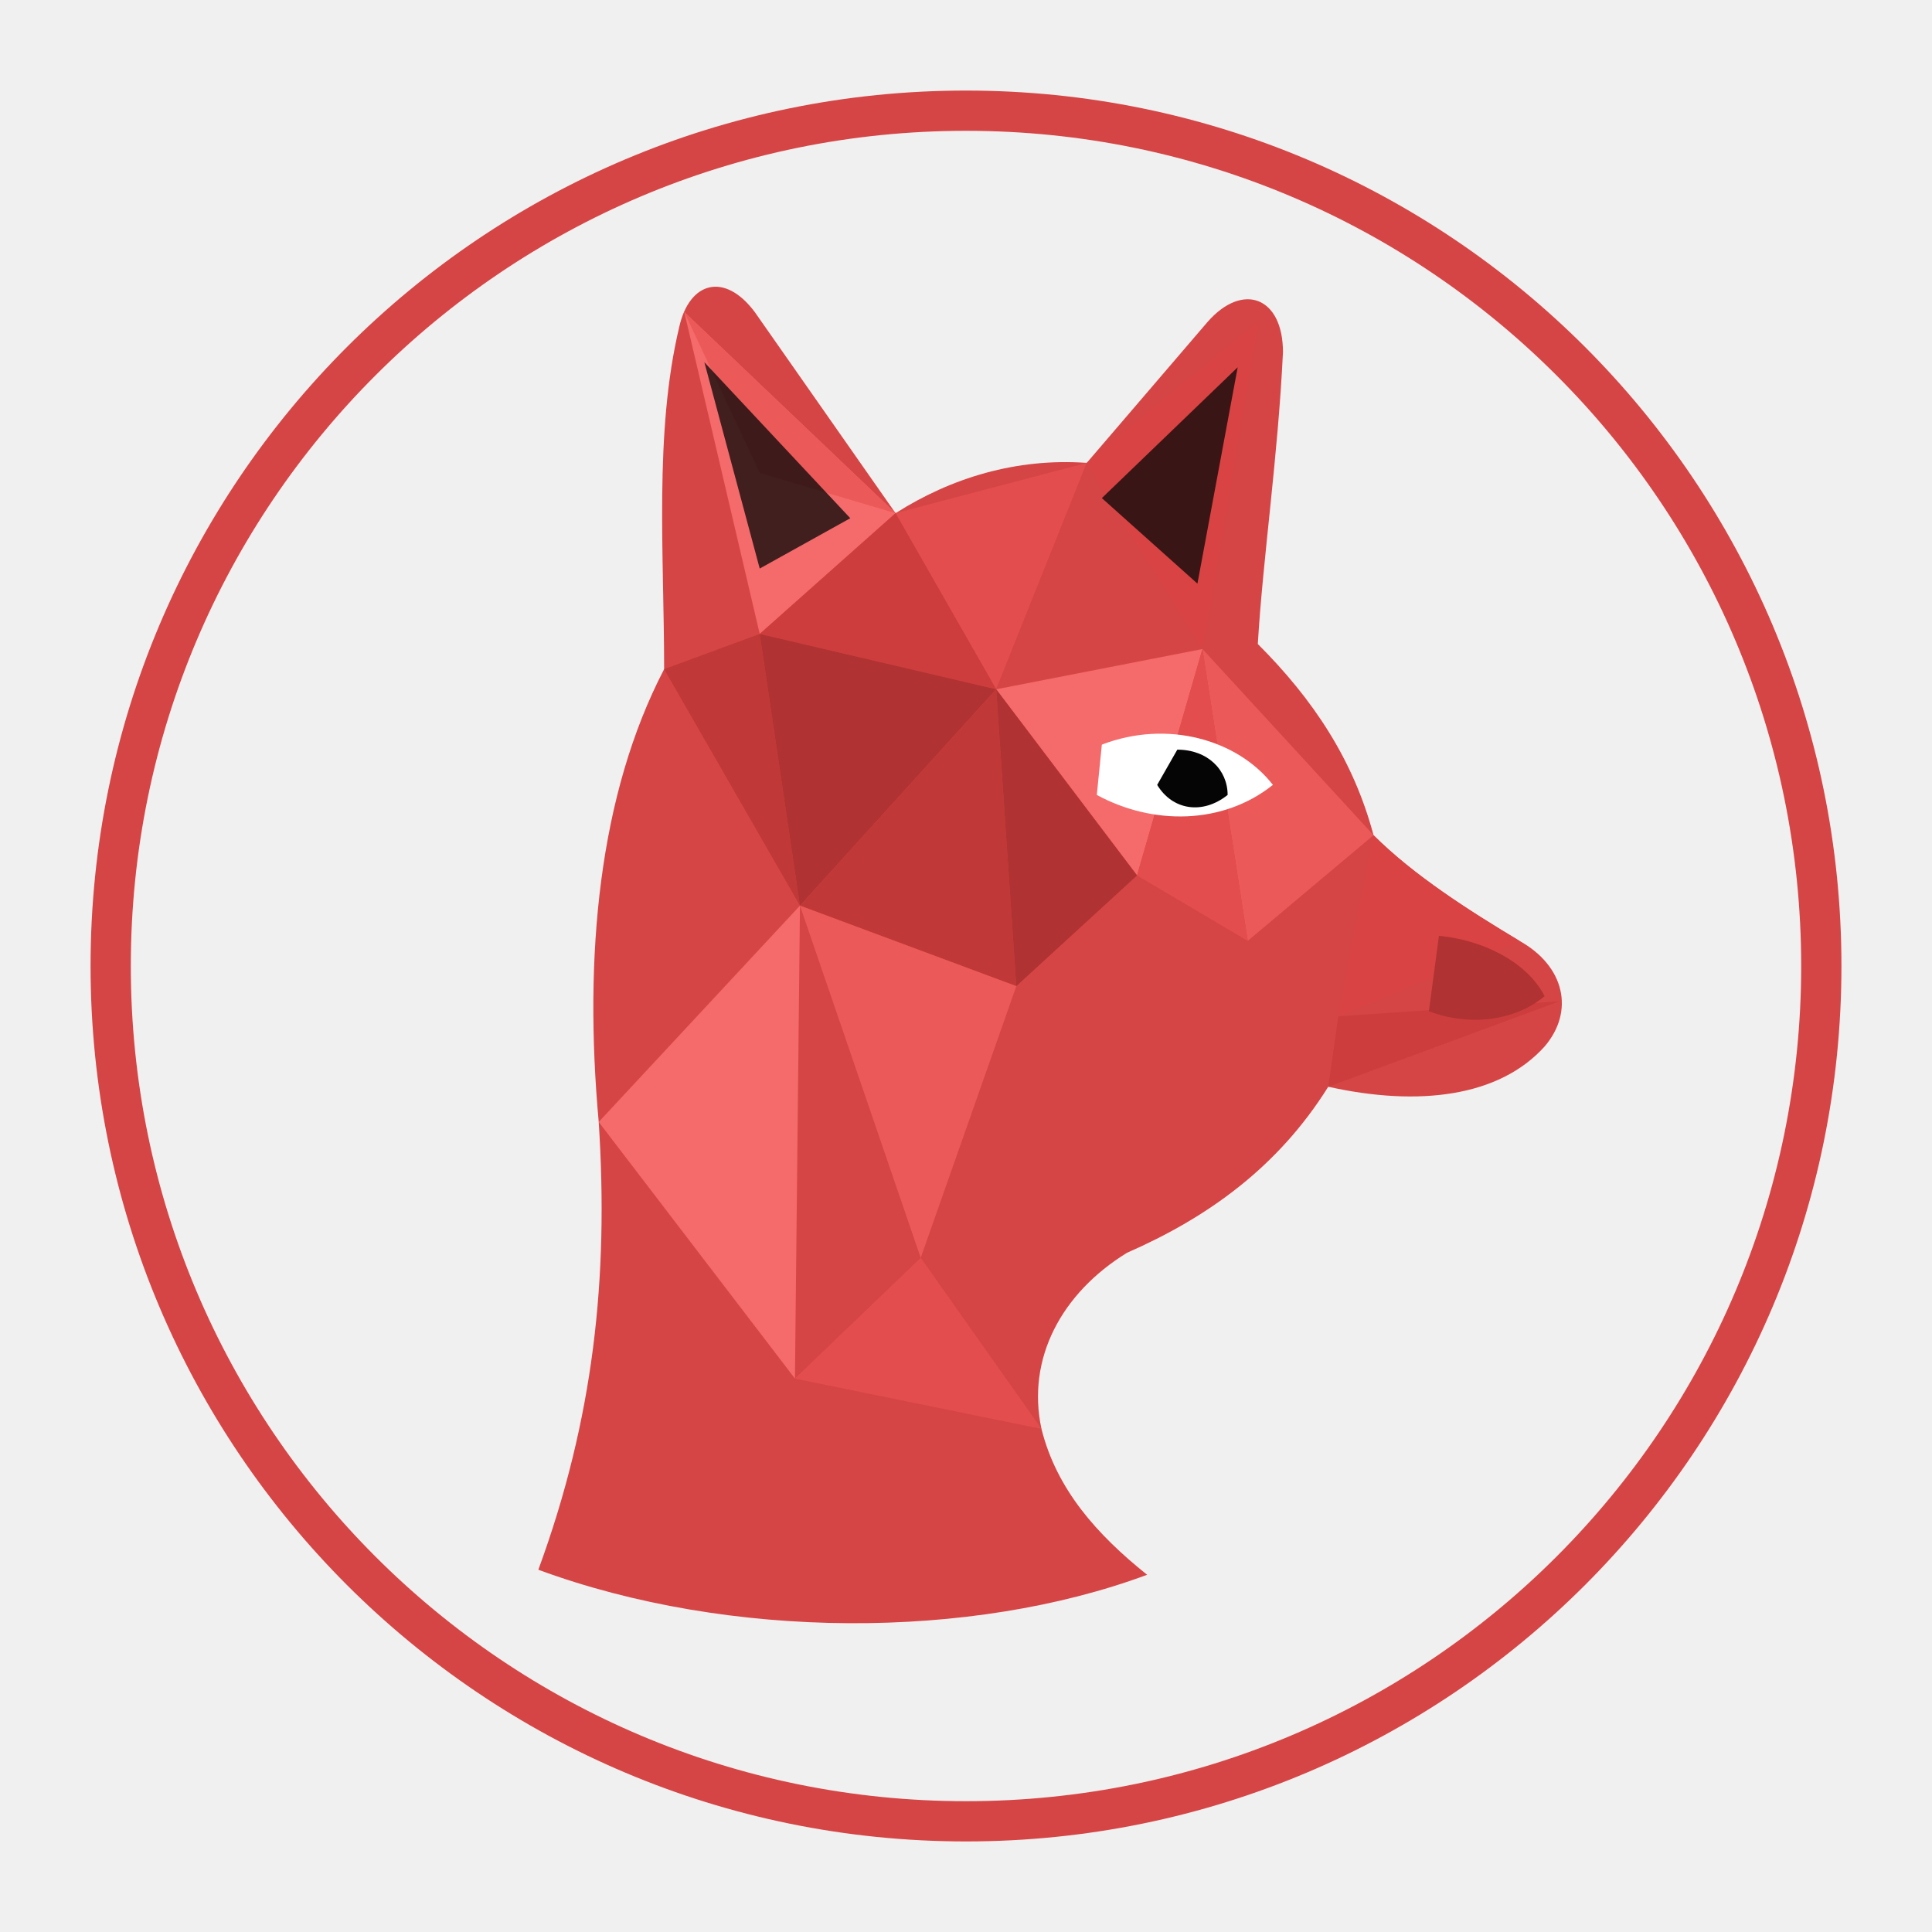
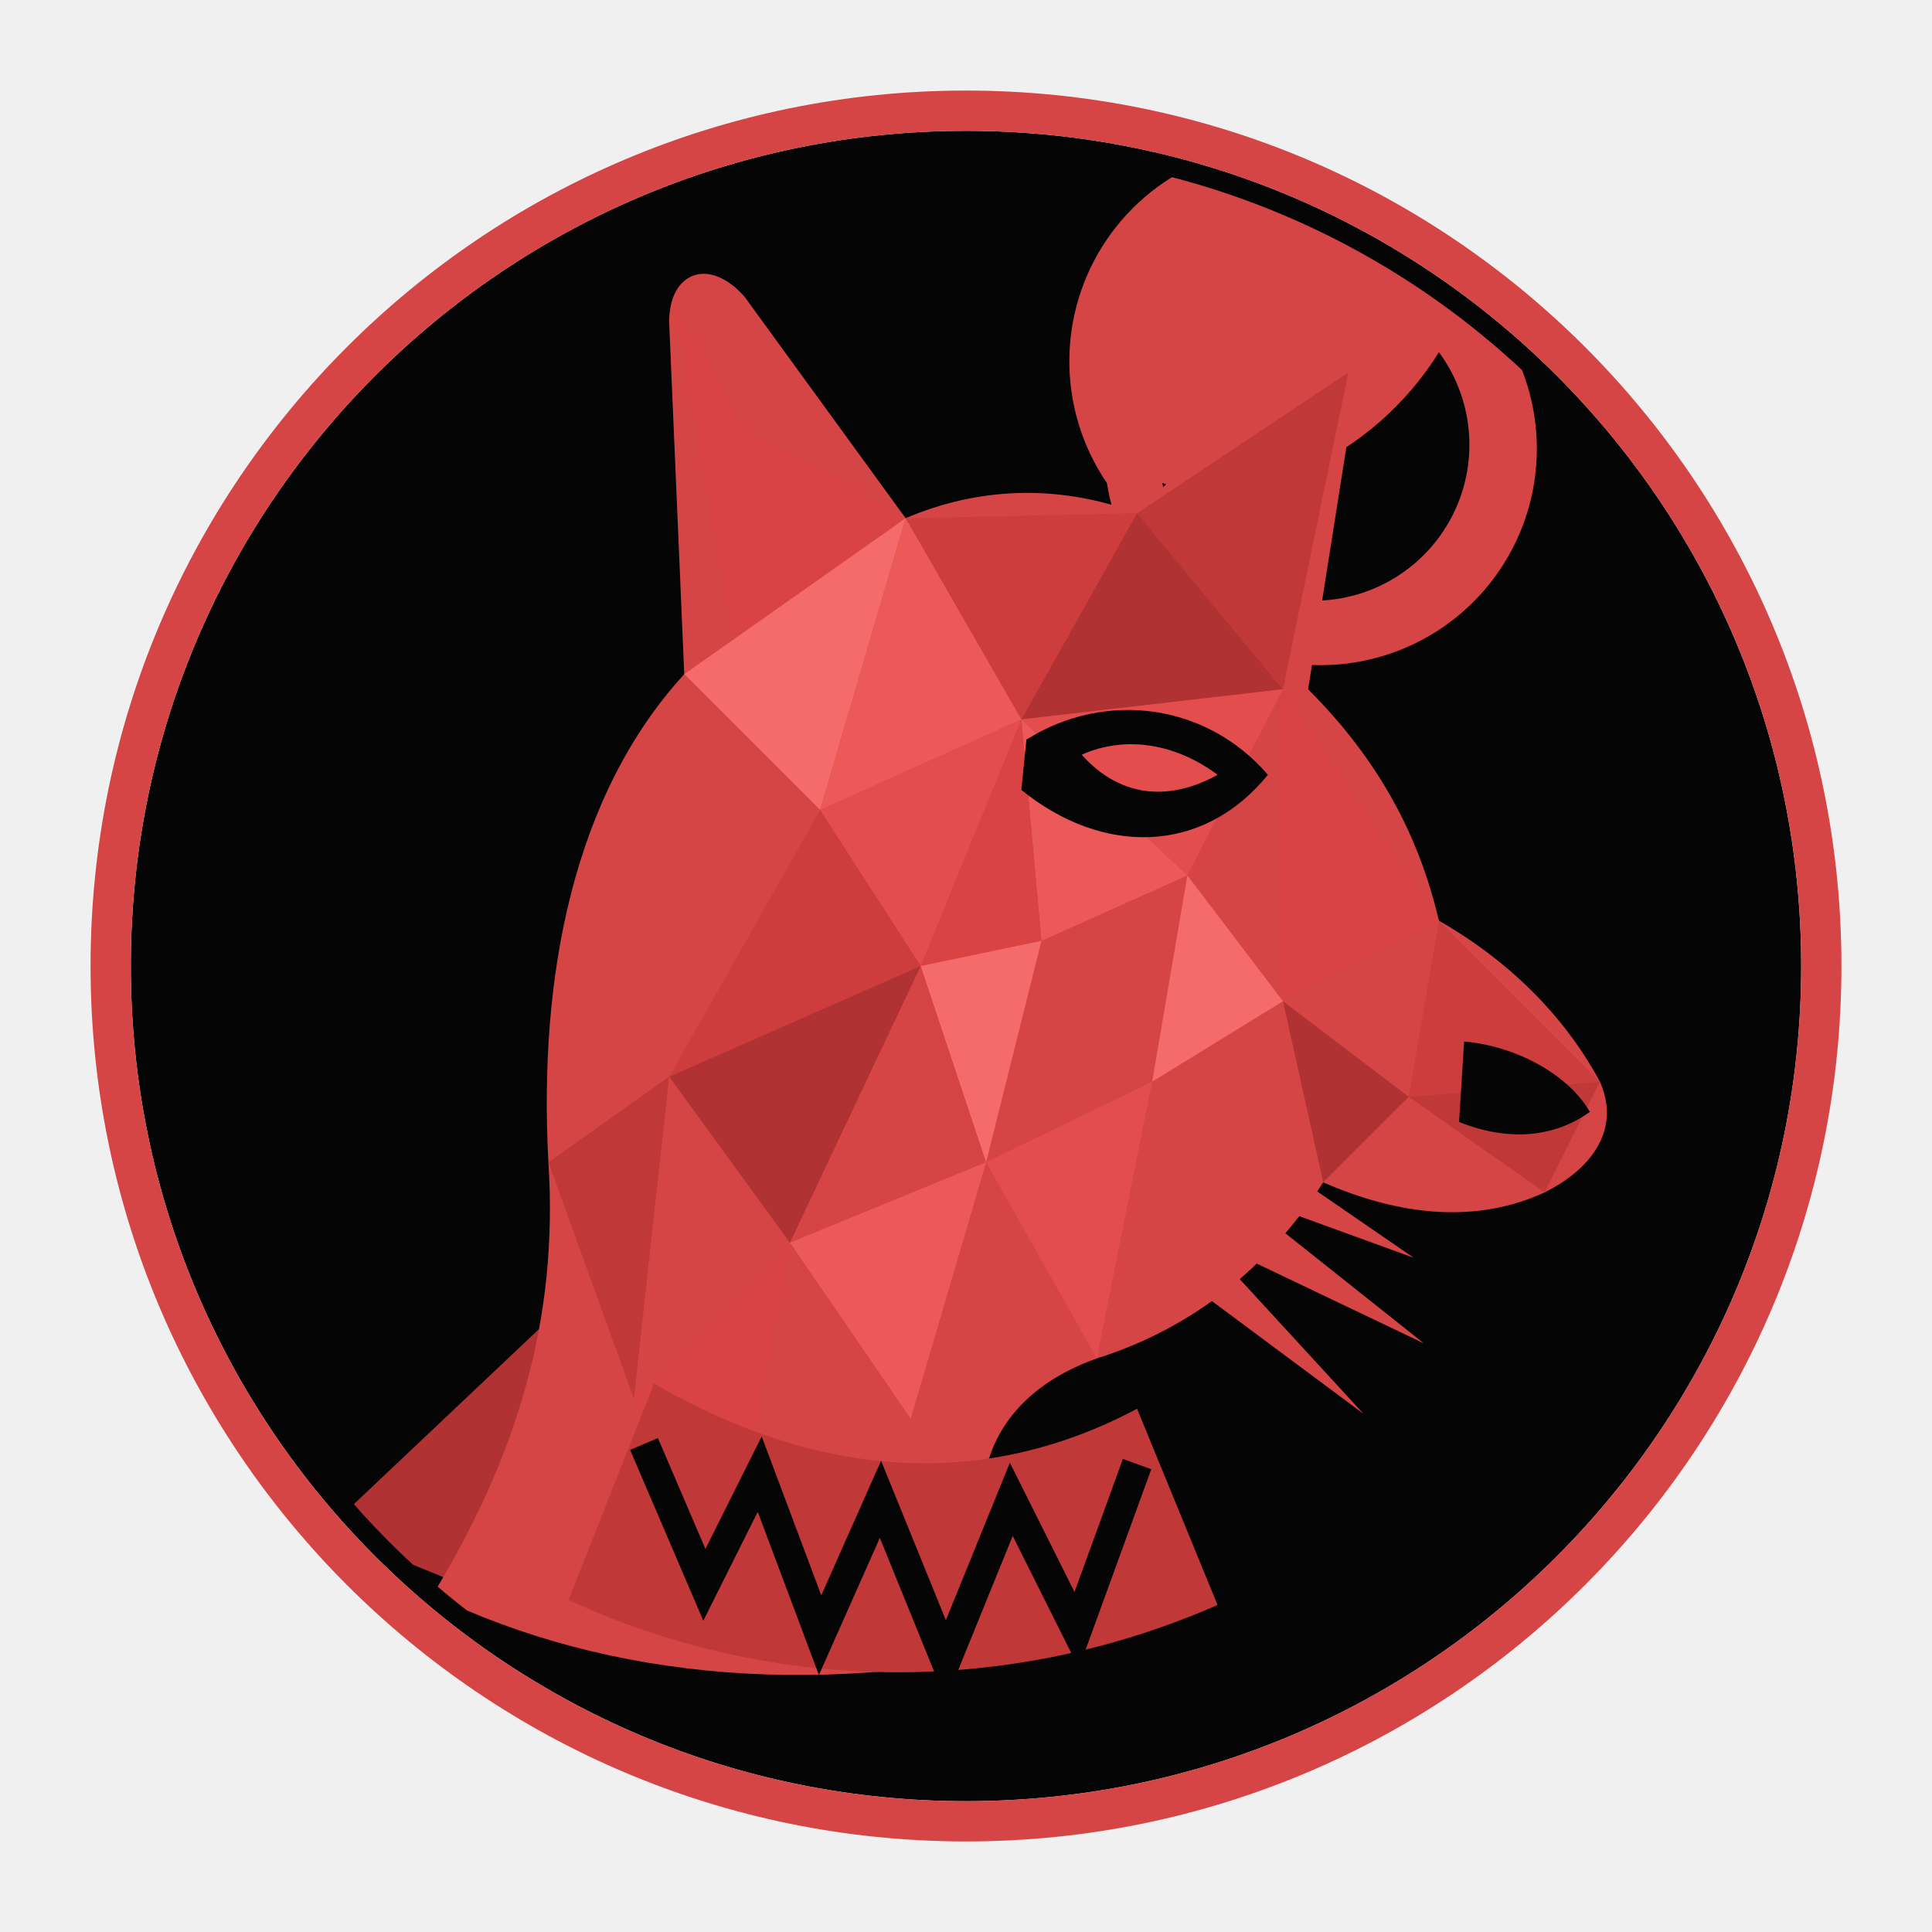
<svg xmlns="http://www.w3.org/2000/svg" viewBox="0 0 384 384" width="384" height="384" role="img" aria-labelledby="title desc" shape-rendering="geometricPrecision">
  <defs>
    <clipPath id="bastet-clip" clipPathUnits="userSpaceOnUse">
-       <path d="M107 312 C118 282 121 254 119 223 C116 190 119 158 132 133 C132 110 130 86 135 65 C137 56 144 54 150 62 L178 102 C189 95 202 91 216 92 L240 64 C247 56 255 59 255 70 C254 91 251 111 250 128 C261 139 269 151 273 166 C281 174 292 181 302 187 C311 192 313 201 307 208 C298 218 282 220 264 216 C254 232 240 242 224 249 C211 257 204 270 207 284 C210 296 218 305 228 313 C193 326 145 326 107 312 Z" />
+       <path d="M86 317 C103 289 111 262 109 231 C107 194 114 158 136 134 L133 64 C133 54 141 51 148 59 L180 103 C194 97 210 96 226 102 L256 72 C264 65 271 70 269 80 L260 137 C274 151 282 166 286 183 C300 191 311 202 318 215 C322 224 317 232 307 237 C294 243 279 242 263 235 C252 252 237 264 218 270 C201 276 193 289 196 304 C198 313 204 320 211 326 C165 338 121 334 86 317 Z" />
+     </clipPath>
+     <clipPath id="pantheon-field-clip" clipPathUnits="userSpaceOnUse">
+       <circle cx="192" cy="192" r="162" />
    </clipPath>
  </defs>
-   <path id="bastet-silhouette" d="M107 312 C118 282 121 254 119 223 C116 190 119 158 132 133 C132 110 130 86 135 65 C137 56 144 54 150 62 L178 102 C189 95 202 91 216 92 L240 64 C247 56 255 59 255 70 C254 91 251 111 250 128 C261 139 269 151 273 166 C281 174 292 181 302 187 C311 192 313 201 307 208 C298 218 282 220 264 216 C254 232 240 242 224 249 C211 257 204 270 207 284 C210 296 218 305 228 313 C193 326 145 326 107 312 Z" fill="#d64545" />
-   <g id="pantheon-lowpoly-mark" clip-path="url(#bastet-clip)" data-facets="19">
-     <polygon points="136,62 151,126 178,102" fill="#f56a6a" />
-     <polygon points="136,62 178,102 151,94" fill="#ec5959" />
-     <polygon points="178,102 216,92 198,137" fill="#e34d4d" />
-     <polygon points="216,92 250,64 239,129" fill="#d94343" />
-     <polygon points="216,92 239,129 198,137" fill="#d64545" />
-     <polygon points="151,126 178,102 198,137" fill="#ce3d3d" />
-     <polygon points="132,133 151,126 159,180" fill="#c03838" />
-     <polygon points="151,126 198,137 159,180" fill="#b13232" />
-     <polygon points="198,137 239,129 226,174" fill="#f56a6a" />
-     <polygon points="239,129 273,166 248,187" fill="#ec5959" />
-     <polygon points="239,129 248,187 226,174" fill="#e34d4d" />
-     <polygon points="273,166 302,187 266,202" fill="#d94343" />
-     <polygon points="302,187 310,199 266,202" fill="#d64545" />
-     <polygon points="310,199 264,216 266,202" fill="#ce3d3d" />
-     <polygon points="159,180 198,137 202,196" fill="#c03838" />
-     <polygon points="198,137 226,174 202,196" fill="#b13232" />
-     <polygon points="119,223 159,180 158,274" fill="#f56a6a" />
-     <polygon points="159,180 202,196 183,250" fill="#ec5959" />
-     <polygon points="158,274 183,250 207,284" fill="#e34d4d" />
+   <circle id="pantheon-field" cx="192" cy="192" r="166" fill="#050505" />
+   <g clip-path="url(#pantheon-field-clip)">
+     <path d="M298 65 A43 43 0 1 0 220 96 A43 43 0 1 0 298 65 Z M286 70 A31 31 0 1 1 231 96 C248 102 273 91 286 70 Z" fill="#d64545" fill-rule="evenodd" />
+     <path d="M65 304 L120 252 L151 279 L126 329 Z" fill="#b13232" />
+     <path id="bastet-silhouette" d="M86 317 C103 289 111 262 109 231 C107 194 114 158 136 134 L133 64 C133 54 141 51 148 59 L180 103 C194 97 210 96 226 102 L256 72 C264 65 271 70 269 80 L260 137 C274 151 282 166 286 183 C300 191 311 202 318 215 C322 224 317 232 307 237 C294 243 279 242 263 235 C252 252 237 264 218 270 C201 276 193 289 196 304 C198 313 204 320 211 326 C165 338 121 334 86 317 Z" fill="#d64545" />
+     <g id="pantheon-lowpoly-mark" clip-path="url(#bastet-clip)" data-facets="27">
+       <polygon points="134,60 146,129 180,103" fill="#d94343" />
+       <polygon points="134,60 180,103 148,85" fill="#d64545" />
+       <polygon points="180,103 226,102 203,143" fill="#ce3d3d" />
+       <polygon points="226,102 268,74 255,137" fill="#c03838" />
+       <polygon points="226,102 255,137 203,143" fill="#b13232" />
+       <polygon points="136,134 180,103 163,161" fill="#f56a6a" />
+       <polygon points="180,103 203,143 163,161" fill="#ec5959" />
+       <polygon points="203,143 255,137 236,174" fill="#e34d4d" />
+       <polygon points="255,137 286,183 255,199" fill="#d94343" />
+       <polygon points="236,174 255,137 255,199" fill="#d64545" />
+       <polygon points="286,183 318,215 280,218" fill="#ce3d3d" />
+       <polygon points="318,215 307,237 280,218" fill="#c03838" />
+       <polygon points="255,199 280,218 263,235" fill="#b13232" />
+       <polygon points="236,174 255,199 229,215" fill="#f56a6a" />
+       <polygon points="203,143 236,174 207,187" fill="#ec5959" />
+       <polygon points="163,161 203,143 183,192" fill="#e34d4d" />
+       <polygon points="203,143 207,187 183,192" fill="#d94343" />
+       <polygon points="136,134 163,161 133,214" fill="#d64545" />
+       <polygon points="133,214 163,161 183,192" fill="#ce3d3d" />
+       <polygon points="109,231 133,214 126,278" fill="#c03838" />
+       <polygon points="133,214 183,192 157,247" fill="#b13232" />
+       <polygon points="183,192 207,187 196,231" fill="#f56a6a" />
+       <polygon points="157,247 196,231 181,282" fill="#ec5959" />
+       <polygon points="196,231 229,215 218,270" fill="#e34d4d" />
+       <polygon points="126,278 157,247 143,323" fill="#d94343" />
+       <polygon points="157,247 181,282 166,330" fill="#d64545" />
+       <polygon points="181,282 196,304 211,326" fill="#ce3d3d" />
+     </g>
+     <path d="M204 147 C220 137 240 140 252 154 C239 170 219 170 203 157 Z" fill="#050505" />
+     <path d="M215 150 C224 146 234 148 242 154 C233 159 223 159 215 150 Z" fill="#e34d4d" />
+     <path d="M291 207 C302 208 312 214 316 221 C309 226 300 227 290 223 Z" fill="#050505" />
+     <path d="M249 228 L281 250 L248 238 Z M244 236 L283 267 L239 246 Z M237 244 L271 281 L232 252 Z" fill="#d64545" />
+     <path d="M130 275 C161 293 194 297 226 280 L242 319 C201 337 154 337 113 318 Z" fill="#c03838" />
+     <path d="M128 287 L140 315 L151 293 L163 325 L175 298 L188 330 L201 298 L214 324 L226 291" fill="none" stroke="#050505" stroke-width="6" stroke-linejoin="miter" />
  </g>
-   <path d="M219 148 C232 143 246 147 253 156 C243 164 229 164 218 158 Z" fill="#ffffff" />
-   <path d="M234 149 C240 149 244 153 244 158 C239 162 233 161 230 156 Z" fill="#050505" />
-   <path d="M286 186 C296 187 304 192 307 198 C301 203 292 204 284 201 Z" fill="#b13232" />
-   <path d="M140 72 L151 113 L169 103 Z" fill="#050505" opacity=".75" />
-   <path d="M246 73 L238 116 L219 99 Z" fill="#050505" opacity=".75" />
-   <path d="M229 238 A11 11 0 1 0 207 238 A11 11 0 1 0 229 238 Z M225 238 A7 7 0 1 1 211 238 A7 7 0 1 1 225 238 Z" fill="#d64545" fill-rule="evenodd" />
  <path id="moko-red-ring" d="M366 192 A174 174 0 1 0 18 192 A174 174 0 1 0 366 192 Z M358 192 A166 166 0 1 1 26 192 A166 166 0 1 1 358 192 Z" fill="#d64545" fill-rule="evenodd" />
</svg>
